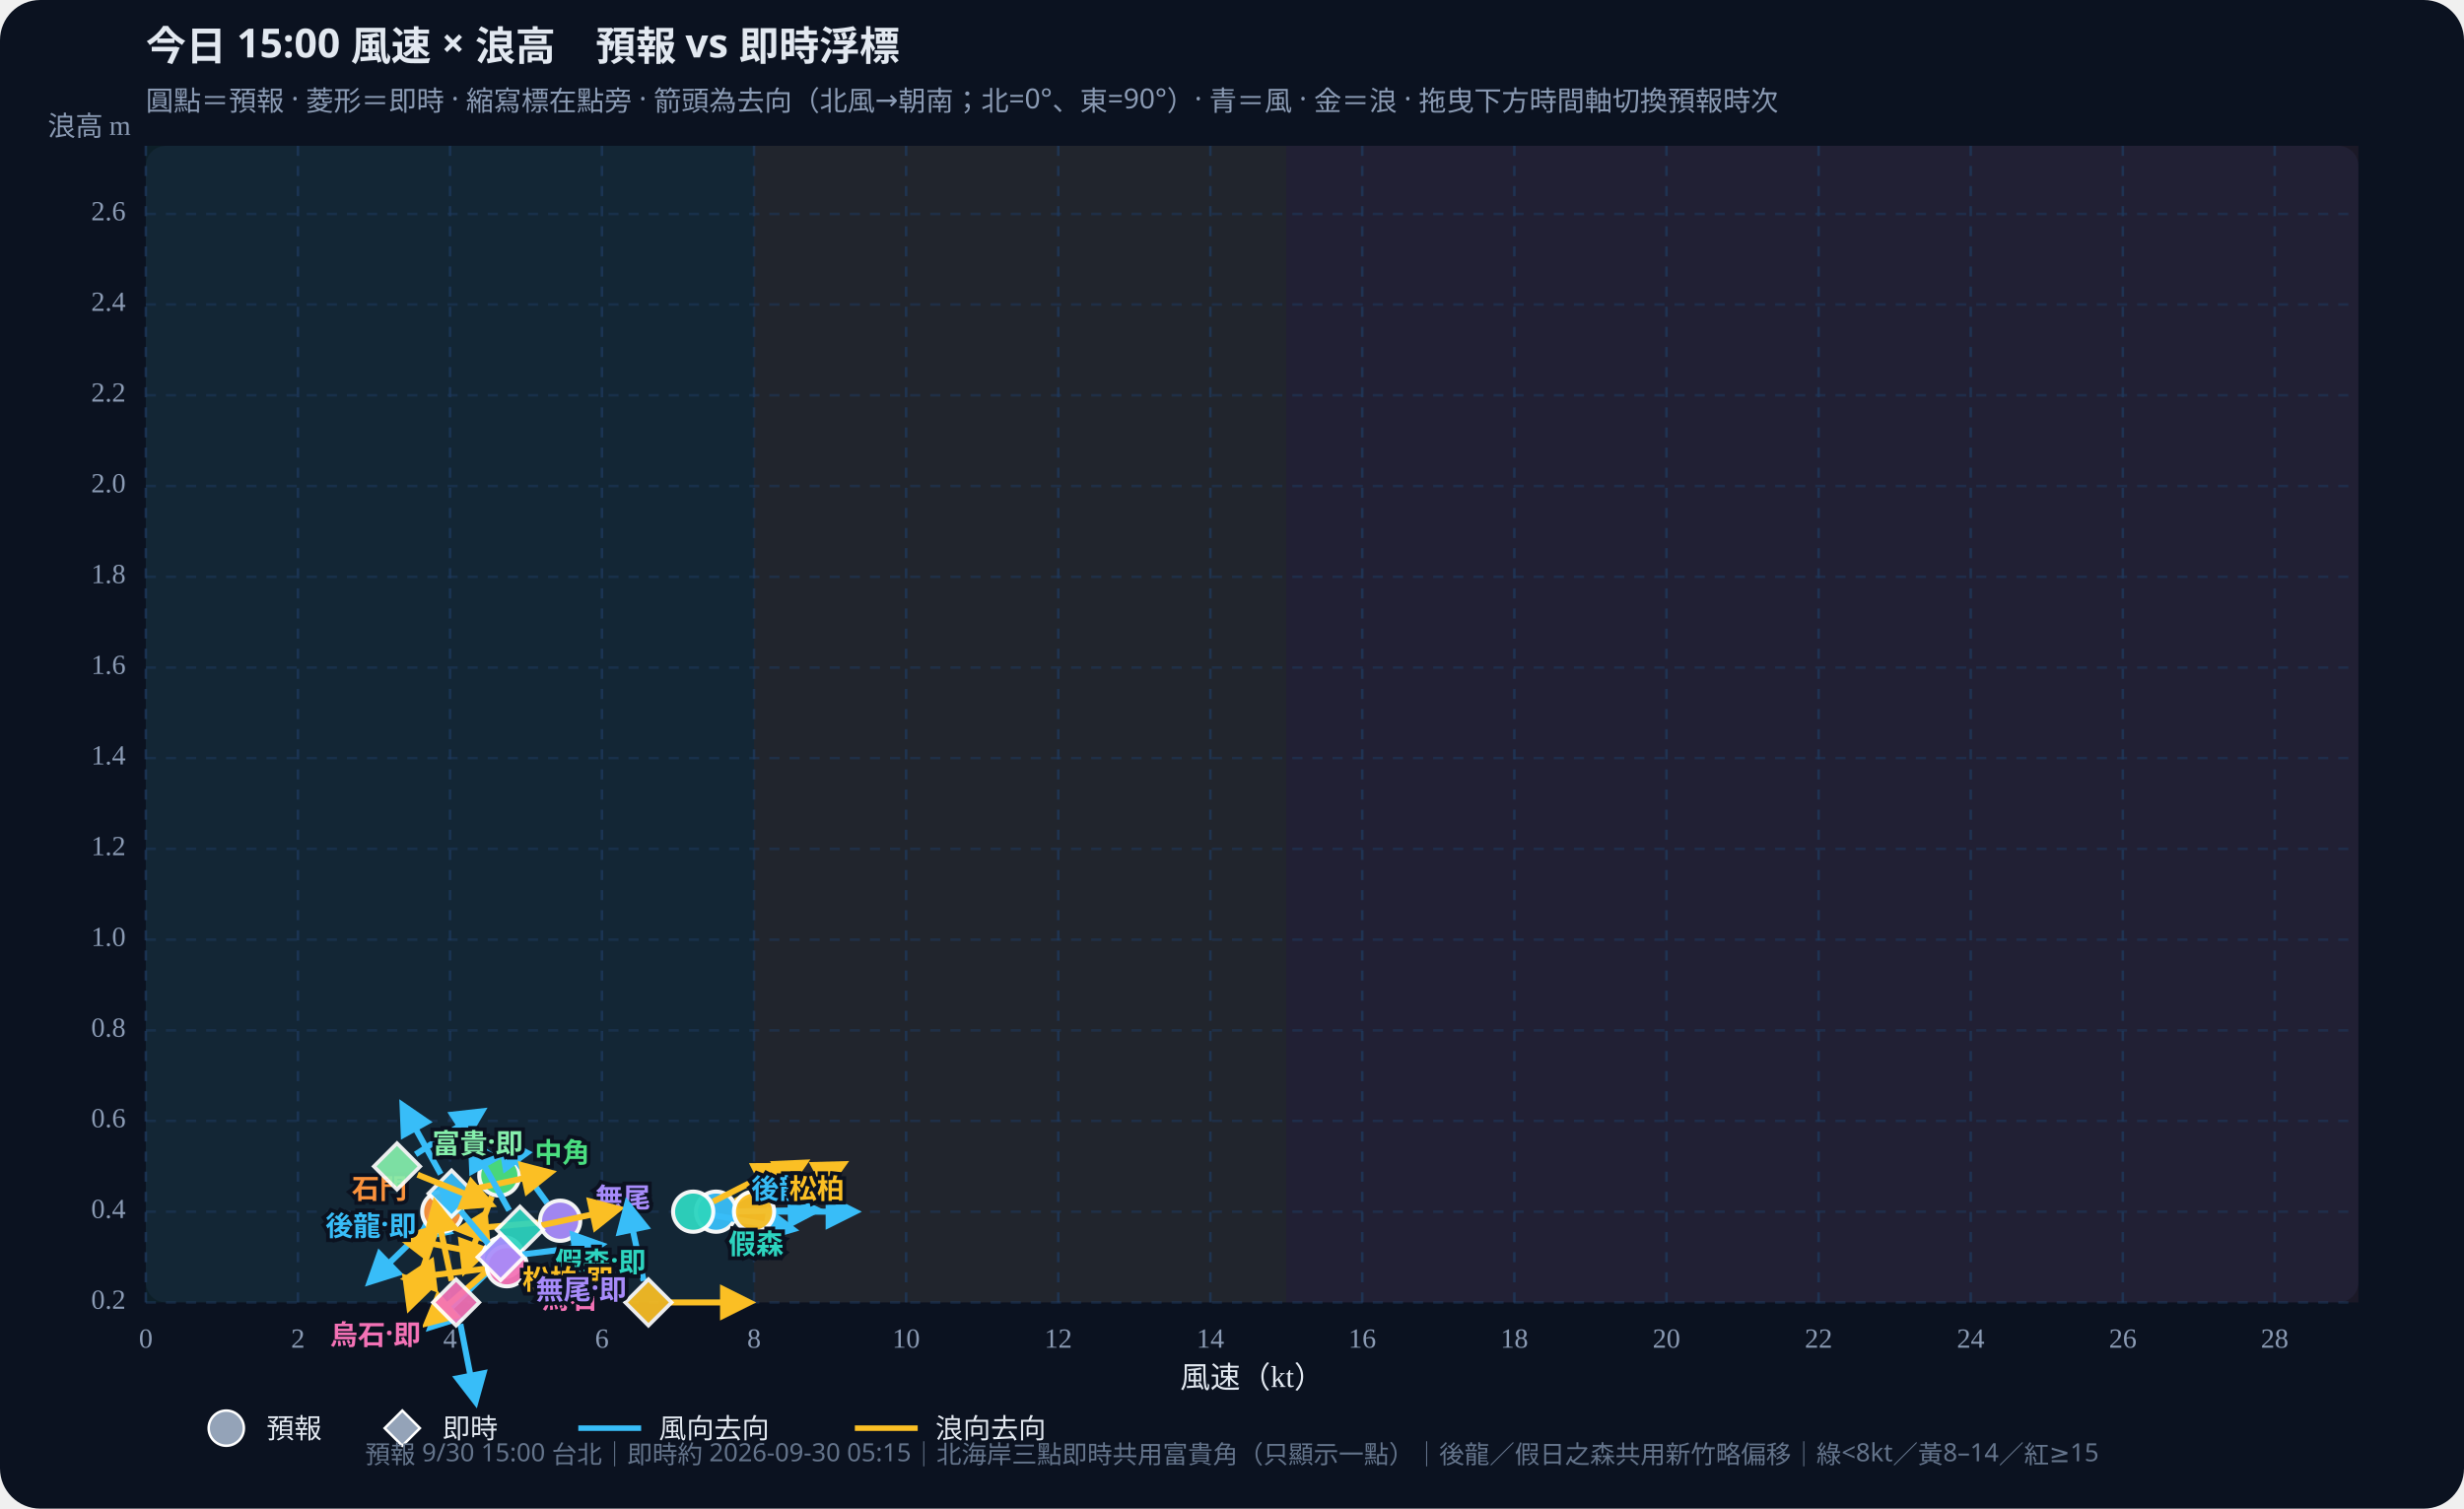
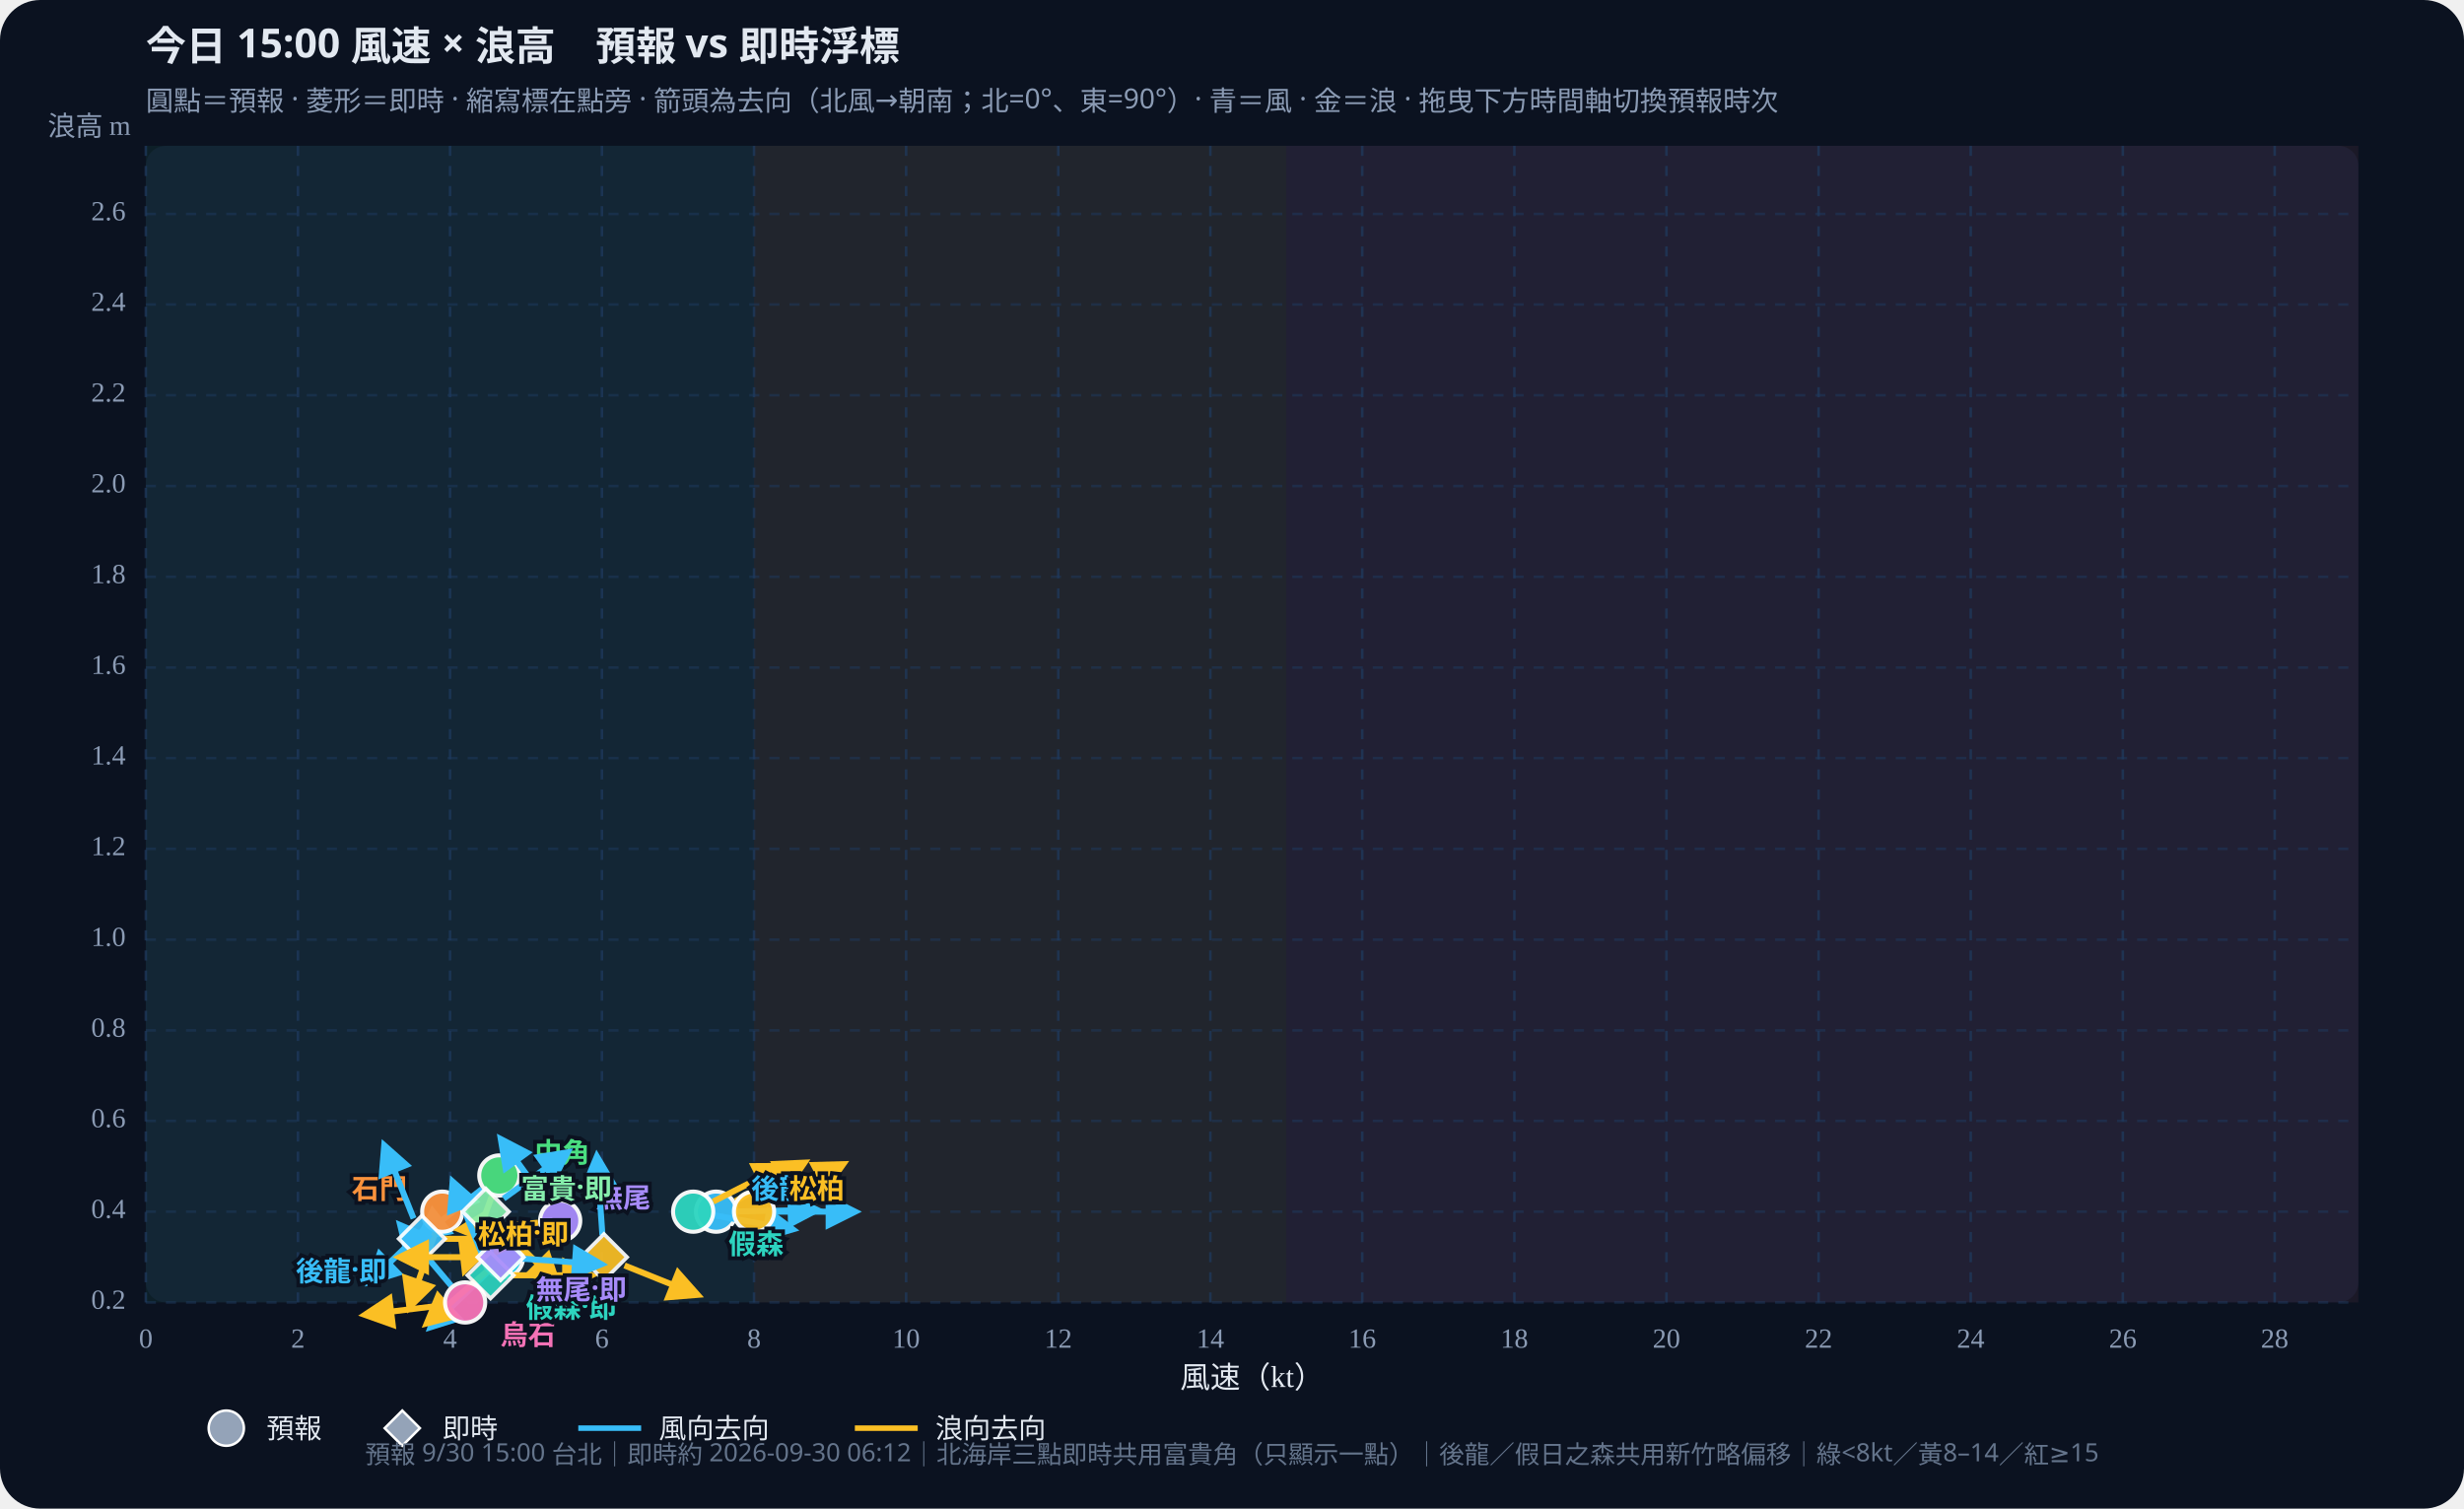
<svg xmlns="http://www.w3.org/2000/svg" id="wws-svg" viewBox="0 0 980 600" role="img" aria-label="風速與浪高散佈圖，可拖曳時間軸切換預報時次" style="width:100%;height:auto;display:block">
  <rect width="980" height="600" fill="#0b1220" rx="16" />
  <rect x="58" y="58" width="880" height="460" fill="#111a2e" rx="8" />
  <rect x="58.0" y="58" width="241.9" height="460" fill="#34d399" opacity="0.07" />
  <rect x="299.9" y="58" width="211.7" height="460" fill="#fbbf24" opacity="0.07" />
  <rect x="511.6" y="58" width="426.4" height="460" fill="#fb7185" opacity="0.07" />
  <defs>
    <marker id="arrow-38bdf8" viewBox="0 0 10 10" refX="8" refY="5" markerWidth="6" markerHeight="6" orient="auto-start-reverse">
      <path d="M0,0 L10,5 L0,10 z" fill="#38bdf8" />
    </marker>
    <marker id="arrow-fbbf24" viewBox="0 0 10 10" refX="8" refY="5" markerWidth="6" markerHeight="6" orient="auto-start-reverse">
      <path d="M0,0 L10,5 L0,10 z" fill="#fbbf24" />
    </marker>
  </defs>
  <text id="wws-title" x="58" y="24" fill="#e2e8f0" font-size="16" font-weight="700" font-family="Noto Sans TC,system-ui,sans-serif">今日 15:00 風速 × 浪高　預報 vs 即時浮標</text>
  <text x="58" y="44" fill="#8b9bb4" font-size="11" font-family="Noto Sans TC,system-ui,sans-serif">圓點＝預報 · 菱形＝即時 · 縮寫標在點旁 · 箭頭為去向（北風→朝南；北=0°、東=90°）· 青＝風 · 金＝浪 · 拖曳下方時間軸切換預報時次</text>
  <line x1="58.0" y1="58" x2="58.0" y2="518" stroke="#1e3a5f" stroke-dasharray="4 4" opacity="0.7" />
  <text x="58.0" y="536" text-anchor="middle" fill="#8b9bb4" font-size="11">0</text>
  <line x1="118.5" y1="58" x2="118.5" y2="518" stroke="#1e3a5f" stroke-dasharray="4 4" opacity="0.7" />
  <text x="118.5" y="536" text-anchor="middle" fill="#8b9bb4" font-size="11">2</text>
  <line x1="179.0" y1="58" x2="179.0" y2="518" stroke="#1e3a5f" stroke-dasharray="4 4" opacity="0.7" />
  <text x="179.0" y="536" text-anchor="middle" fill="#8b9bb4" font-size="11">4</text>
  <line x1="239.4" y1="58" x2="239.4" y2="518" stroke="#1e3a5f" stroke-dasharray="4 4" opacity="0.7" />
  <text x="239.4" y="536" text-anchor="middle" fill="#8b9bb4" font-size="11">6</text>
  <line x1="299.9" y1="58" x2="299.9" y2="518" stroke="#1e3a5f" stroke-dasharray="4 4" opacity="0.7" />
  <text x="299.9" y="536" text-anchor="middle" fill="#8b9bb4" font-size="11">8</text>
  <line x1="360.4" y1="58" x2="360.4" y2="518" stroke="#1e3a5f" stroke-dasharray="4 4" opacity="0.7" />
  <text x="360.4" y="536" text-anchor="middle" fill="#8b9bb4" font-size="11">10</text>
  <line x1="420.9" y1="58" x2="420.9" y2="518" stroke="#1e3a5f" stroke-dasharray="4 4" opacity="0.7" />
  <text x="420.9" y="536" text-anchor="middle" fill="#8b9bb4" font-size="11">12</text>
  <line x1="481.4" y1="58" x2="481.4" y2="518" stroke="#1e3a5f" stroke-dasharray="4 4" opacity="0.7" />
  <text x="481.4" y="536" text-anchor="middle" fill="#8b9bb4" font-size="11">14</text>
  <line x1="541.8" y1="58" x2="541.8" y2="518" stroke="#1e3a5f" stroke-dasharray="4 4" opacity="0.7" />
  <text x="541.8" y="536" text-anchor="middle" fill="#8b9bb4" font-size="11">16</text>
  <line x1="602.3" y1="58" x2="602.3" y2="518" stroke="#1e3a5f" stroke-dasharray="4 4" opacity="0.7" />
  <text x="602.3" y="536" text-anchor="middle" fill="#8b9bb4" font-size="11">18</text>
  <line x1="662.8" y1="58" x2="662.8" y2="518" stroke="#1e3a5f" stroke-dasharray="4 4" opacity="0.7" />
  <text x="662.8" y="536" text-anchor="middle" fill="#8b9bb4" font-size="11">20</text>
  <line x1="723.3" y1="58" x2="723.3" y2="518" stroke="#1e3a5f" stroke-dasharray="4 4" opacity="0.7" />
  <text x="723.3" y="536" text-anchor="middle" fill="#8b9bb4" font-size="11">22</text>
  <line x1="783.8" y1="58" x2="783.8" y2="518" stroke="#1e3a5f" stroke-dasharray="4 4" opacity="0.7" />
  <text x="783.8" y="536" text-anchor="middle" fill="#8b9bb4" font-size="11">24</text>
  <line x1="844.3" y1="58" x2="844.3" y2="518" stroke="#1e3a5f" stroke-dasharray="4 4" opacity="0.7" />
  <text x="844.3" y="536" text-anchor="middle" fill="#8b9bb4" font-size="11">26</text>
  <line x1="904.7" y1="58" x2="904.7" y2="518" stroke="#1e3a5f" stroke-dasharray="4 4" opacity="0.7" />
  <text x="904.7" y="536" text-anchor="middle" fill="#8b9bb4" font-size="11">28</text>
  <line x1="58" y1="518.0" x2="938" y2="518.0" stroke="#1e3a5f" stroke-dasharray="4 4" opacity="0.5" />
  <text x="50" y="518.0" text-anchor="end" dominant-baseline="middle" fill="#8b9bb4" font-size="11">0.2</text>
  <line x1="58" y1="481.9" x2="938" y2="481.9" stroke="#1e3a5f" stroke-dasharray="4 4" opacity="0.5" />
  <text x="50" y="481.9" text-anchor="end" dominant-baseline="middle" fill="#8b9bb4" font-size="11">0.4</text>
  <line x1="58" y1="445.8" x2="938" y2="445.8" stroke="#1e3a5f" stroke-dasharray="4 4" opacity="0.5" />
  <text x="50" y="445.8" text-anchor="end" dominant-baseline="middle" fill="#8b9bb4" font-size="11">0.6</text>
  <line x1="58" y1="409.8" x2="938" y2="409.8" stroke="#1e3a5f" stroke-dasharray="4 4" opacity="0.5" />
  <text x="50" y="409.8" text-anchor="end" dominant-baseline="middle" fill="#8b9bb4" font-size="11">0.8</text>
  <line x1="58" y1="373.7" x2="938" y2="373.7" stroke="#1e3a5f" stroke-dasharray="4 4" opacity="0.5" />
  <text x="50" y="373.7" text-anchor="end" dominant-baseline="middle" fill="#8b9bb4" font-size="11">1.0</text>
  <line x1="58" y1="337.6" x2="938" y2="337.6" stroke="#1e3a5f" stroke-dasharray="4 4" opacity="0.5" />
  <text x="50" y="337.6" text-anchor="end" dominant-baseline="middle" fill="#8b9bb4" font-size="11">1.2</text>
  <line x1="58" y1="301.5" x2="938" y2="301.5" stroke="#1e3a5f" stroke-dasharray="4 4" opacity="0.5" />
  <text x="50" y="301.5" text-anchor="end" dominant-baseline="middle" fill="#8b9bb4" font-size="11">1.4</text>
  <line x1="58" y1="265.5" x2="938" y2="265.5" stroke="#1e3a5f" stroke-dasharray="4 4" opacity="0.5" />
  <text x="50" y="265.5" text-anchor="end" dominant-baseline="middle" fill="#8b9bb4" font-size="11">1.6</text>
  <line x1="58" y1="229.4" x2="938" y2="229.4" stroke="#1e3a5f" stroke-dasharray="4 4" opacity="0.5" />
  <text x="50" y="229.4" text-anchor="end" dominant-baseline="middle" fill="#8b9bb4" font-size="11">1.8</text>
  <line x1="58" y1="193.3" x2="938" y2="193.3" stroke="#1e3a5f" stroke-dasharray="4 4" opacity="0.5" />
  <text x="50" y="193.3" text-anchor="end" dominant-baseline="middle" fill="#8b9bb4" font-size="11">2.0</text>
  <line x1="58" y1="157.2" x2="938" y2="157.2" stroke="#1e3a5f" stroke-dasharray="4 4" opacity="0.5" />
  <text x="50" y="157.2" text-anchor="end" dominant-baseline="middle" fill="#8b9bb4" font-size="11">2.2</text>
  <line x1="58" y1="121.1" x2="938" y2="121.1" stroke="#1e3a5f" stroke-dasharray="4 4" opacity="0.5" />
  <text x="50" y="121.1" text-anchor="end" dominant-baseline="middle" fill="#8b9bb4" font-size="11">2.4</text>
  <line x1="58" y1="85.1" x2="938" y2="85.1" stroke="#1e3a5f" stroke-dasharray="4 4" opacity="0.5" />
  <text x="50" y="85.1" text-anchor="end" dominant-baseline="middle" fill="#8b9bb4" font-size="11">2.6</text>
  <text x="498" y="552" text-anchor="middle" fill="#e2e8f0" font-size="12">風速（kt）</text>
  <text x="52" y="54" text-anchor="end" fill="#8b9bb4" font-size="11">浪高 m</text>
  <g id="wws-forecast-layer">
    <line x1="293.6" y1="481.8" x2="324.8" y2="481.2" stroke="#38bdf8" stroke-width="2.4" marker-end="url(#arrow-38bdf8)" />
    <line x1="292.5" y1="477.7" x2="319.8" y2="462.5" stroke="#fbbf24" stroke-width="2.4" marker-end="url(#arrow-fbbf24)" />
    <circle cx="284.8" cy="481.9" r="8.0" fill="#38bdf8" stroke="#fff" stroke-width="1.6" opacity="0.95" />
    <line x1="284.4" y1="483.4" x2="315.1" y2="488.9" stroke="#38bdf8" stroke-width="2.4" marker-end="url(#arrow-38bdf8)" />
    <line x1="283.6" y1="477.9" x2="311.4" y2="463.8" stroke="#fbbf24" stroke-width="2.4" marker-end="url(#arrow-fbbf24)" />
    <circle cx="275.7" cy="481.9" r="8.0" fill="#2dd4bf" stroke="#fff" stroke-width="1.6" opacity="0.95" />
    <line x1="308.7" y1="481.9" x2="339.9" y2="481.9" stroke="#38bdf8" stroke-width="2.4" marker-end="url(#arrow-38bdf8)" />
    <line x1="307.7" y1="477.8" x2="335.2" y2="463.1" stroke="#fbbf24" stroke-width="2.4" marker-end="url(#arrow-fbbf24)" />
    <circle cx="299.9" cy="481.9" r="8.0" fill="#fbbf24" stroke="#fff" stroke-width="1.6" opacity="0.95" />
    <line x1="191.7" y1="472.9" x2="167.1" y2="492.1" stroke="#38bdf8" stroke-width="2.4" marker-end="url(#arrow-38bdf8)" />
    <line x1="195.6" y1="475.8" x2="184.9" y2="505.1" stroke="#fbbf24" stroke-width="2.4" marker-end="url(#arrow-fbbf24)" />
    <circle cx="198.6" cy="467.5" r="8.0" fill="#4ade80" stroke="#fff" stroke-width="1.6" opacity="0.95" />
    <line x1="193.8" y1="506.1" x2="171.4" y2="527.7" stroke="#38bdf8" stroke-width="2.4" marker-end="url(#arrow-38bdf8)" />
    <line x1="193.5" y1="505.7" x2="169.9" y2="526.2" stroke="#fbbf24" stroke-width="2.4" marker-end="url(#arrow-fbbf24)" />
    <circle cx="200.1" cy="500.0" r="8.0" fill="#22d3ee" stroke="#fff" stroke-width="1.6" opacity="0.95" />
    <line x1="169.6" y1="488.0" x2="147.2" y2="509.7" stroke="#38bdf8" stroke-width="2.4" marker-end="url(#arrow-38bdf8)" />
    <line x1="173.1" y1="490.2" x2="162.9" y2="519.7" stroke="#fbbf24" stroke-width="2.4" marker-end="url(#arrow-fbbf24)" />
    <circle cx="175.9" cy="481.9" r="8.0" fill="#fb923c" stroke="#fff" stroke-width="1.6" opacity="0.95" />
    <line x1="217.6" y1="478.4" x2="199.3" y2="453.2" stroke="#38bdf8" stroke-width="2.4" marker-end="url(#arrow-38bdf8)" />
    <line x1="214.0" y1="486.3" x2="183.0" y2="489.0" stroke="#fbbf24" stroke-width="2.4" marker-end="url(#arrow-fbbf24)" />
    <circle cx="222.8" cy="485.5" r="8.0" fill="#a78bfa" stroke="#fff" stroke-width="1.6" opacity="0.95" />
-     <line x1="196.0" y1="496.8" x2="175.9" y2="472.9" stroke="#38bdf8" stroke-width="2.4" marker-end="url(#arrow-38bdf8)" />
-     <line x1="192.9" y1="504.6" x2="161.9" y2="508.4" stroke="#fbbf24" stroke-width="2.4" marker-end="url(#arrow-fbbf24)" />
-     <circle cx="201.6" cy="503.6" r="8.0" fill="#f472b6" stroke="#fff" stroke-width="1.6" opacity="0.95" />
+     <line x1="179.4" y1="511.3" x2="159.3" y2="487.4" stroke="#38bdf8" stroke-width="2.4" marker-end="url(#arrow-38bdf8)" />
+     <line x1="176.3" y1="519.1" x2="145.3" y2="522.9" stroke="#fbbf24" stroke-width="2.4" marker-end="url(#arrow-fbbf24)" />
+     <circle cx="185.0" cy="518.0" r="8.0" fill="#f472b6" stroke="#fff" stroke-width="1.6" opacity="0.95" />
    <text x="298.8" y="471.9" text-anchor="start" dominant-baseline="central" fill="#38bdf8" font-size="11" font-weight="700" font-family="Noto Sans TC,system-ui,sans-serif" stroke="#0b1220" stroke-width="3" paint-order="stroke">後龍</text>
    <text x="289.7" y="493.9" text-anchor="start" dominant-baseline="central" fill="#2dd4bf" font-size="11" font-weight="700" font-family="Noto Sans TC,system-ui,sans-serif" stroke="#0b1220" stroke-width="3" paint-order="stroke">假森</text>
    <text x="313.9" y="471.9" text-anchor="start" dominant-baseline="central" fill="#fbbf24" font-size="11" font-weight="700" font-family="Noto Sans TC,system-ui,sans-serif" stroke="#0b1220" stroke-width="3" paint-order="stroke">松柏</text>
    <text x="212.6" y="457.5" text-anchor="start" dominant-baseline="central" fill="#4ade80" font-size="11" font-weight="700" font-family="Noto Sans TC,system-ui,sans-serif" stroke="#0b1220" stroke-width="3" paint-order="stroke">中角</text>
    <text x="214.1" y="512.0" text-anchor="start" dominant-baseline="central" fill="#22d3ee" font-size="11" font-weight="700" font-family="Noto Sans TC,system-ui,sans-serif" stroke="#0b1220" stroke-width="3" paint-order="stroke">翡灣</text>
    <text x="161.9" y="471.9" text-anchor="end" dominant-baseline="central" fill="#fb923c" font-size="11" font-weight="700" font-family="Noto Sans TC,system-ui,sans-serif" stroke="#0b1220" stroke-width="3" paint-order="stroke">石門</text>
    <text x="236.8" y="475.5" text-anchor="start" dominant-baseline="central" fill="#a78bfa" font-size="11" font-weight="700" font-family="Noto Sans TC,system-ui,sans-serif" stroke="#0b1220" stroke-width="3" paint-order="stroke">無尾</text>
-     <text x="215.6" y="515.6" text-anchor="start" dominant-baseline="central" fill="#f472b6" font-size="11" font-weight="700" font-family="Noto Sans TC,system-ui,sans-serif" stroke="#0b1220" stroke-width="3" paint-order="stroke">烏石</text>
+     <text x="199.0" y="530.0" text-anchor="start" dominant-baseline="central" fill="#f472b6" font-size="11" font-weight="700" font-family="Noto Sans TC,system-ui,sans-serif" stroke="#0b1220" stroke-width="3" paint-order="stroke">烏石</text>
  </g>
  <g id="wws-live-layer">
-     <line x1="175.3" y1="467.0" x2="160.2" y2="439.7" stroke="#38bdf8" stroke-width="2.4" marker-end="url(#arrow-38bdf8)" />
-     <line x1="188.2" y1="472.9" x2="218.7" y2="466.4" stroke="#fbbf24" stroke-width="2.4" marker-end="url(#arrow-fbbf24)" />
-     <polygon points="179.6,465.5 188.8,474.7 179.6,483.9 170.4,474.7" fill="#38bdf8" stroke="#fff" stroke-width="1.5" opacity="0.92" />
-     <line x1="202.5" y1="481.4" x2="187.4" y2="454.2" stroke="#38bdf8" stroke-width="2.4" marker-end="url(#arrow-38bdf8)" />
-     <line x1="215.4" y1="487.3" x2="245.9" y2="480.8" stroke="#fbbf24" stroke-width="2.4" marker-end="url(#arrow-fbbf24)" />
-     <polygon points="206.8,479.9 216.0,489.1 206.8,498.3 197.6,489.1" fill="#2dd4bf" stroke="#fff" stroke-width="1.5" opacity="0.92" />
-     <line x1="256.0" y1="509.4" x2="249.5" y2="478.9" stroke="#38bdf8" stroke-width="2.4" marker-end="url(#arrow-38bdf8)" />
-     <line x1="266.7" y1="518.0" x2="297.9" y2="518.0" stroke="#fbbf24" stroke-width="2.4" marker-end="url(#arrow-fbbf24)" />
-     <polygon points="257.9,508.8 267.1,518.0 257.9,527.2 248.7,518.0" fill="#fbbf24" stroke="#fff" stroke-width="1.5" opacity="0.92" />
-     <line x1="165.3" y1="459.1" x2="191.5" y2="442.1" stroke="#38bdf8" stroke-width="2.4" marker-end="url(#arrow-38bdf8)" />
-     <line x1="166.1" y1="467.2" x2="195.0" y2="478.9" stroke="#fbbf24" stroke-width="2.4" marker-end="url(#arrow-fbbf24)" />
-     <polygon points="157.9,454.7 167.1,463.9 157.9,473.1 148.7,463.9" fill="#86efac" stroke="#fff" stroke-width="1.5" opacity="0.92" />
-     <line x1="207.8" y1="498.9" x2="238.8" y2="495.1" stroke="#38bdf8" stroke-width="2.4" marker-end="url(#arrow-38bdf8)" />
-     <line x1="190.4" y1="498.3" x2="159.8" y2="492.3" stroke="#fbbf24" stroke-width="2.4" marker-end="url(#arrow-fbbf24)" />
+     <line x1="164.5" y1="484.6" x2="152.9" y2="455.7" stroke="#38bdf8" stroke-width="2.4" marker-end="url(#arrow-38bdf8)" />
+     <line x1="176.6" y1="492.7" x2="207.8" y2="492.7" stroke="#fbbf24" stroke-width="2.4" marker-end="url(#arrow-fbbf24)" />
+     <polygon points="167.8,483.5 177.0,492.7 167.8,501.9 158.6,492.7" fill="#38bdf8" stroke="#fff" stroke-width="1.5" opacity="0.92" />
+     <line x1="191.8" y1="499.0" x2="180.1" y2="470.1" stroke="#38bdf8" stroke-width="2.4" marker-end="url(#arrow-38bdf8)" />
+     <line x1="203.9" y1="507.2" x2="235.1" y2="507.2" stroke="#fbbf24" stroke-width="2.4" marker-end="url(#arrow-fbbf24)" />
+     <polygon points="195.1,498.0 204.3,507.2 195.1,516.4 185.9,507.2" fill="#2dd4bf" stroke="#fff" stroke-width="1.5" opacity="0.92" />
+     <line x1="239.6" y1="491.2" x2="237.4" y2="460.1" stroke="#38bdf8" stroke-width="2.4" marker-end="url(#arrow-38bdf8)" />
+     <line x1="248.4" y1="503.3" x2="277.3" y2="514.9" stroke="#fbbf24" stroke-width="2.4" marker-end="url(#arrow-fbbf24)" />
+     <polygon points="240.2,490.8 249.4,500.0 240.2,509.2 231.0,500.0" fill="#fbbf24" stroke="#fff" stroke-width="1.5" opacity="0.92" />
+     <line x1="200.3" y1="476.7" x2="225.6" y2="458.4" stroke="#38bdf8" stroke-width="2.4" marker-end="url(#arrow-38bdf8)" />
+     <line x1="199.4" y1="488.1" x2="221.5" y2="510.2" stroke="#fbbf24" stroke-width="2.4" marker-end="url(#arrow-fbbf24)" />
+     <polygon points="193.2,472.7 202.4,481.9 193.2,491.1 184.0,481.9" fill="#86efac" stroke="#fff" stroke-width="1.5" opacity="0.92" />
+     <line x1="207.9" y1="500.6" x2="239.0" y2="502.8" stroke="#38bdf8" stroke-width="2.4" marker-end="url(#arrow-38bdf8)" />
+     <line x1="190.3" y1="500.0" x2="159.1" y2="500.0" stroke="#fbbf24" stroke-width="2.4" marker-end="url(#arrow-fbbf24)" />
    <polygon points="199.1,490.8 208.3,500.0 199.1,509.2 189.9,500.0" fill="#a78bfa" stroke="#fff" stroke-width="1.5" opacity="0.92" />
-     <line x1="183.1" y1="526.6" x2="189.1" y2="557.3" stroke="#38bdf8" stroke-width="2.4" marker-end="url(#arrow-38bdf8)" />
-     <line x1="179.6" y1="509.4" x2="173.1" y2="478.9" stroke="#fbbf24" stroke-width="2.4" marker-end="url(#arrow-fbbf24)" />
-     <polygon points="181.4,508.8 190.6,518.0 181.4,527.2 172.2,518.0" fill="#f472b6" stroke="#fff" stroke-width="1.5" opacity="0.92" />
-     <text x="165.6" y="486.7" text-anchor="end" dominant-baseline="central" fill="#38bdf8" font-size="11" font-weight="700" font-family="Noto Sans TC,system-ui,sans-serif" stroke="#0b1220" stroke-width="3" paint-order="stroke">後龍·即</text>
-     <text x="220.8" y="501.1" text-anchor="start" dominant-baseline="central" fill="#2dd4bf" font-size="11" font-weight="700" font-family="Noto Sans TC,system-ui,sans-serif" stroke="#0b1220" stroke-width="3" paint-order="stroke">假森·即</text>
-     <text x="243.9" y="508.0" text-anchor="end" dominant-baseline="central" fill="#fbbf24" font-size="11" font-weight="700" font-family="Noto Sans TC,system-ui,sans-serif" stroke="#0b1220" stroke-width="3" paint-order="stroke">松柏·即</text>
-     <text x="171.9" y="453.9" text-anchor="start" dominant-baseline="central" fill="#86efac" font-size="11" font-weight="700" font-family="Noto Sans TC,system-ui,sans-serif" stroke="#0b1220" stroke-width="3" paint-order="stroke">富貴·即</text>
+     <text x="153.8" y="504.7" text-anchor="end" dominant-baseline="central" fill="#38bdf8" font-size="11" font-weight="700" font-family="Noto Sans TC,system-ui,sans-serif" stroke="#0b1220" stroke-width="3" paint-order="stroke">後龍·即</text>
+     <text x="209.1" y="519.2" text-anchor="start" dominant-baseline="central" fill="#2dd4bf" font-size="11" font-weight="700" font-family="Noto Sans TC,system-ui,sans-serif" stroke="#0b1220" stroke-width="3" paint-order="stroke">假森·即</text>
+     <text x="226.2" y="490.0" text-anchor="end" dominant-baseline="central" fill="#fbbf24" font-size="11" font-weight="700" font-family="Noto Sans TC,system-ui,sans-serif" stroke="#0b1220" stroke-width="3" paint-order="stroke">松柏·即</text>
+     <text x="207.2" y="471.9" text-anchor="start" dominant-baseline="central" fill="#86efac" font-size="11" font-weight="700" font-family="Noto Sans TC,system-ui,sans-serif" stroke="#0b1220" stroke-width="3" paint-order="stroke">富貴·即</text>
    <text x="213.1" y="512.0" text-anchor="start" dominant-baseline="central" fill="#a78bfa" font-size="11" font-weight="700" font-family="Noto Sans TC,system-ui,sans-serif" stroke="#0b1220" stroke-width="3" paint-order="stroke">無尾·即</text>
-     <text x="167.4" y="530.0" text-anchor="end" dominant-baseline="central" fill="#f472b6" font-size="11" font-weight="700" font-family="Noto Sans TC,system-ui,sans-serif" stroke="#0b1220" stroke-width="3" paint-order="stroke">烏石·即</text>
  </g>
  <circle cx="90" cy="568" r="7" fill="#94a3b8" stroke="#fff" />
  <text x="106" y="572" fill="#e2e8f0" font-size="11" font-family="Noto Sans TC,system-ui,sans-serif">預報</text>
  <polygon points="160,561 167,568 160,575 153,568" fill="#94a3b8" stroke="#fff" />
  <text x="176" y="572" fill="#e2e8f0" font-size="11" font-family="Noto Sans TC,system-ui,sans-serif">即時</text>
  <line x1="230" y1="568" x2="255" y2="568" stroke="#38bdf8" stroke-width="2.2" />
  <text x="262" y="572" fill="#e2e8f0" font-size="11" font-family="Noto Sans TC,system-ui,sans-serif">風向去向</text>
  <line x1="340" y1="568" x2="365" y2="568" stroke="#fbbf24" stroke-width="2.2" />
  <text x="372" y="572" fill="#e2e8f0" font-size="11" font-family="Noto Sans TC,system-ui,sans-serif">浪向去向</text>
-   <text id="wws-foot" x="490" y="582" text-anchor="middle" fill="#64748b" font-size="10" font-family="Noto Sans TC,system-ui,sans-serif">預報 9/30 15:00 台北｜即時約 2026-09-30 05:15｜北海岸三點即時共用富貴角（只顯示一點）｜後龍／假日之森共用新竹略偏移｜綠&lt;8kt／黃8–14／紅≥15</text>
+   <text id="wws-foot" x="490" y="582" text-anchor="middle" fill="#64748b" font-size="10" font-family="Noto Sans TC,system-ui,sans-serif">預報 9/30 15:00 台北｜即時約 2026-09-30 06:12｜北海岸三點即時共用富貴角（只顯示一點）｜後龍／假日之森共用新竹略偏移｜綠&lt;8kt／黃8–14／紅≥15</text>
</svg>
